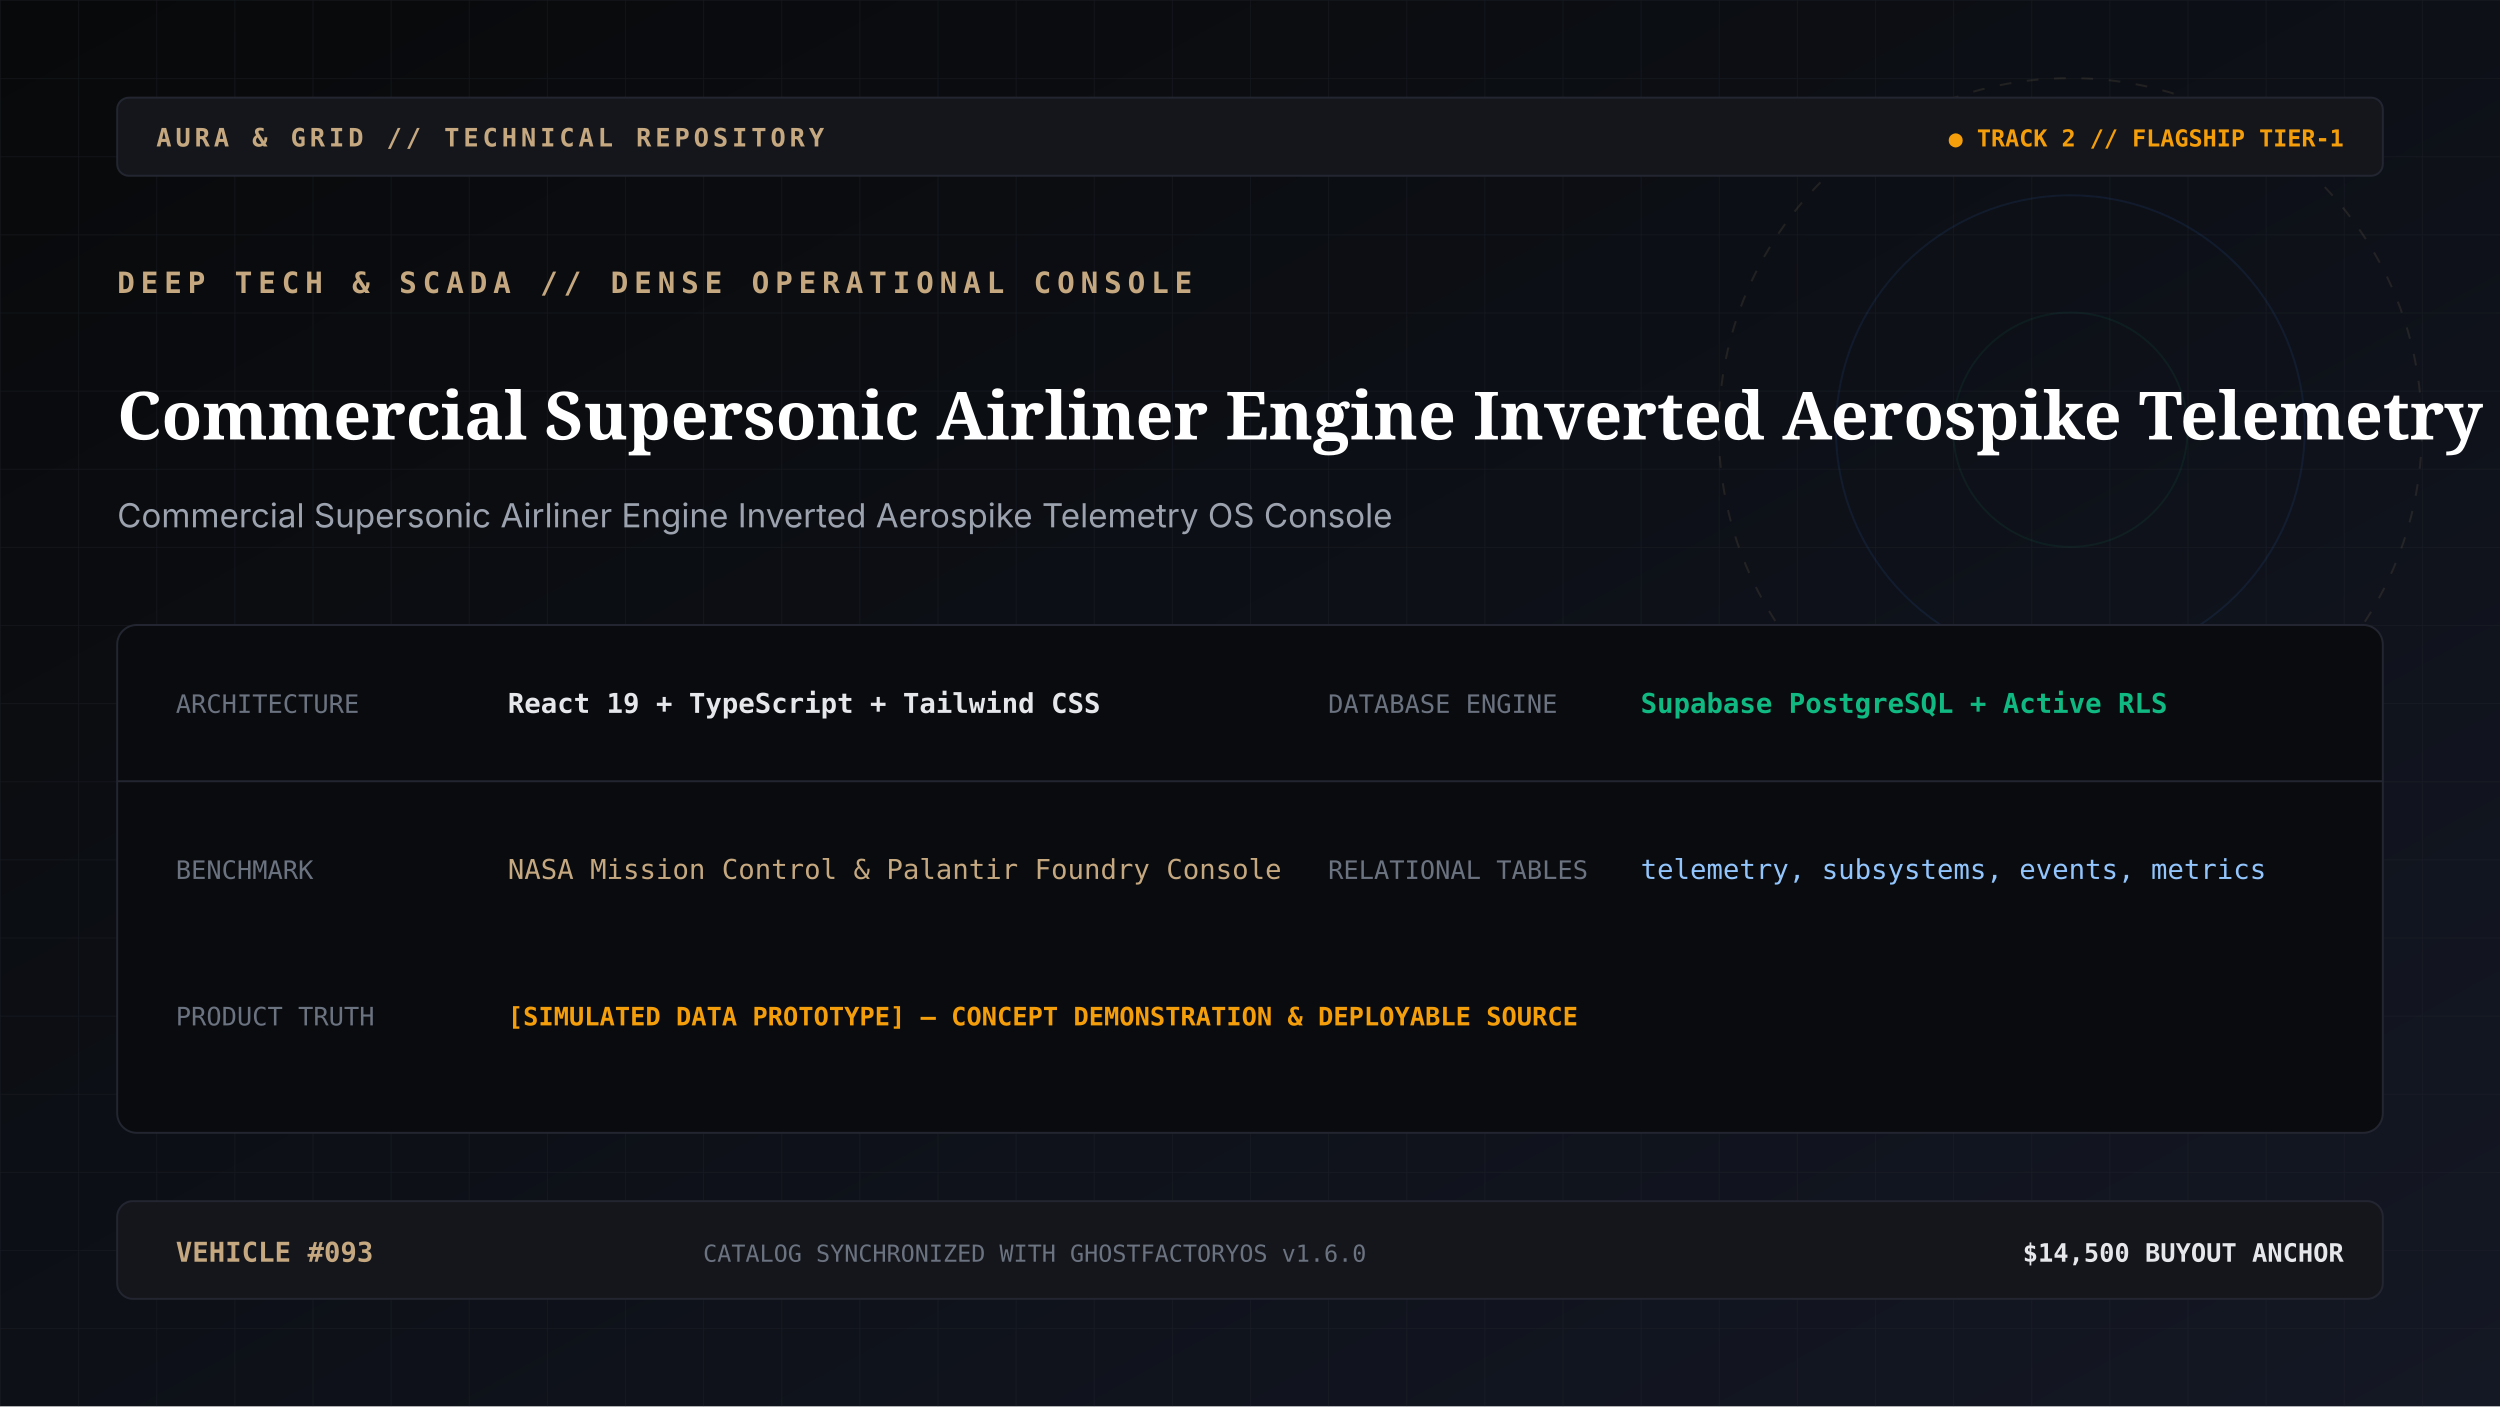
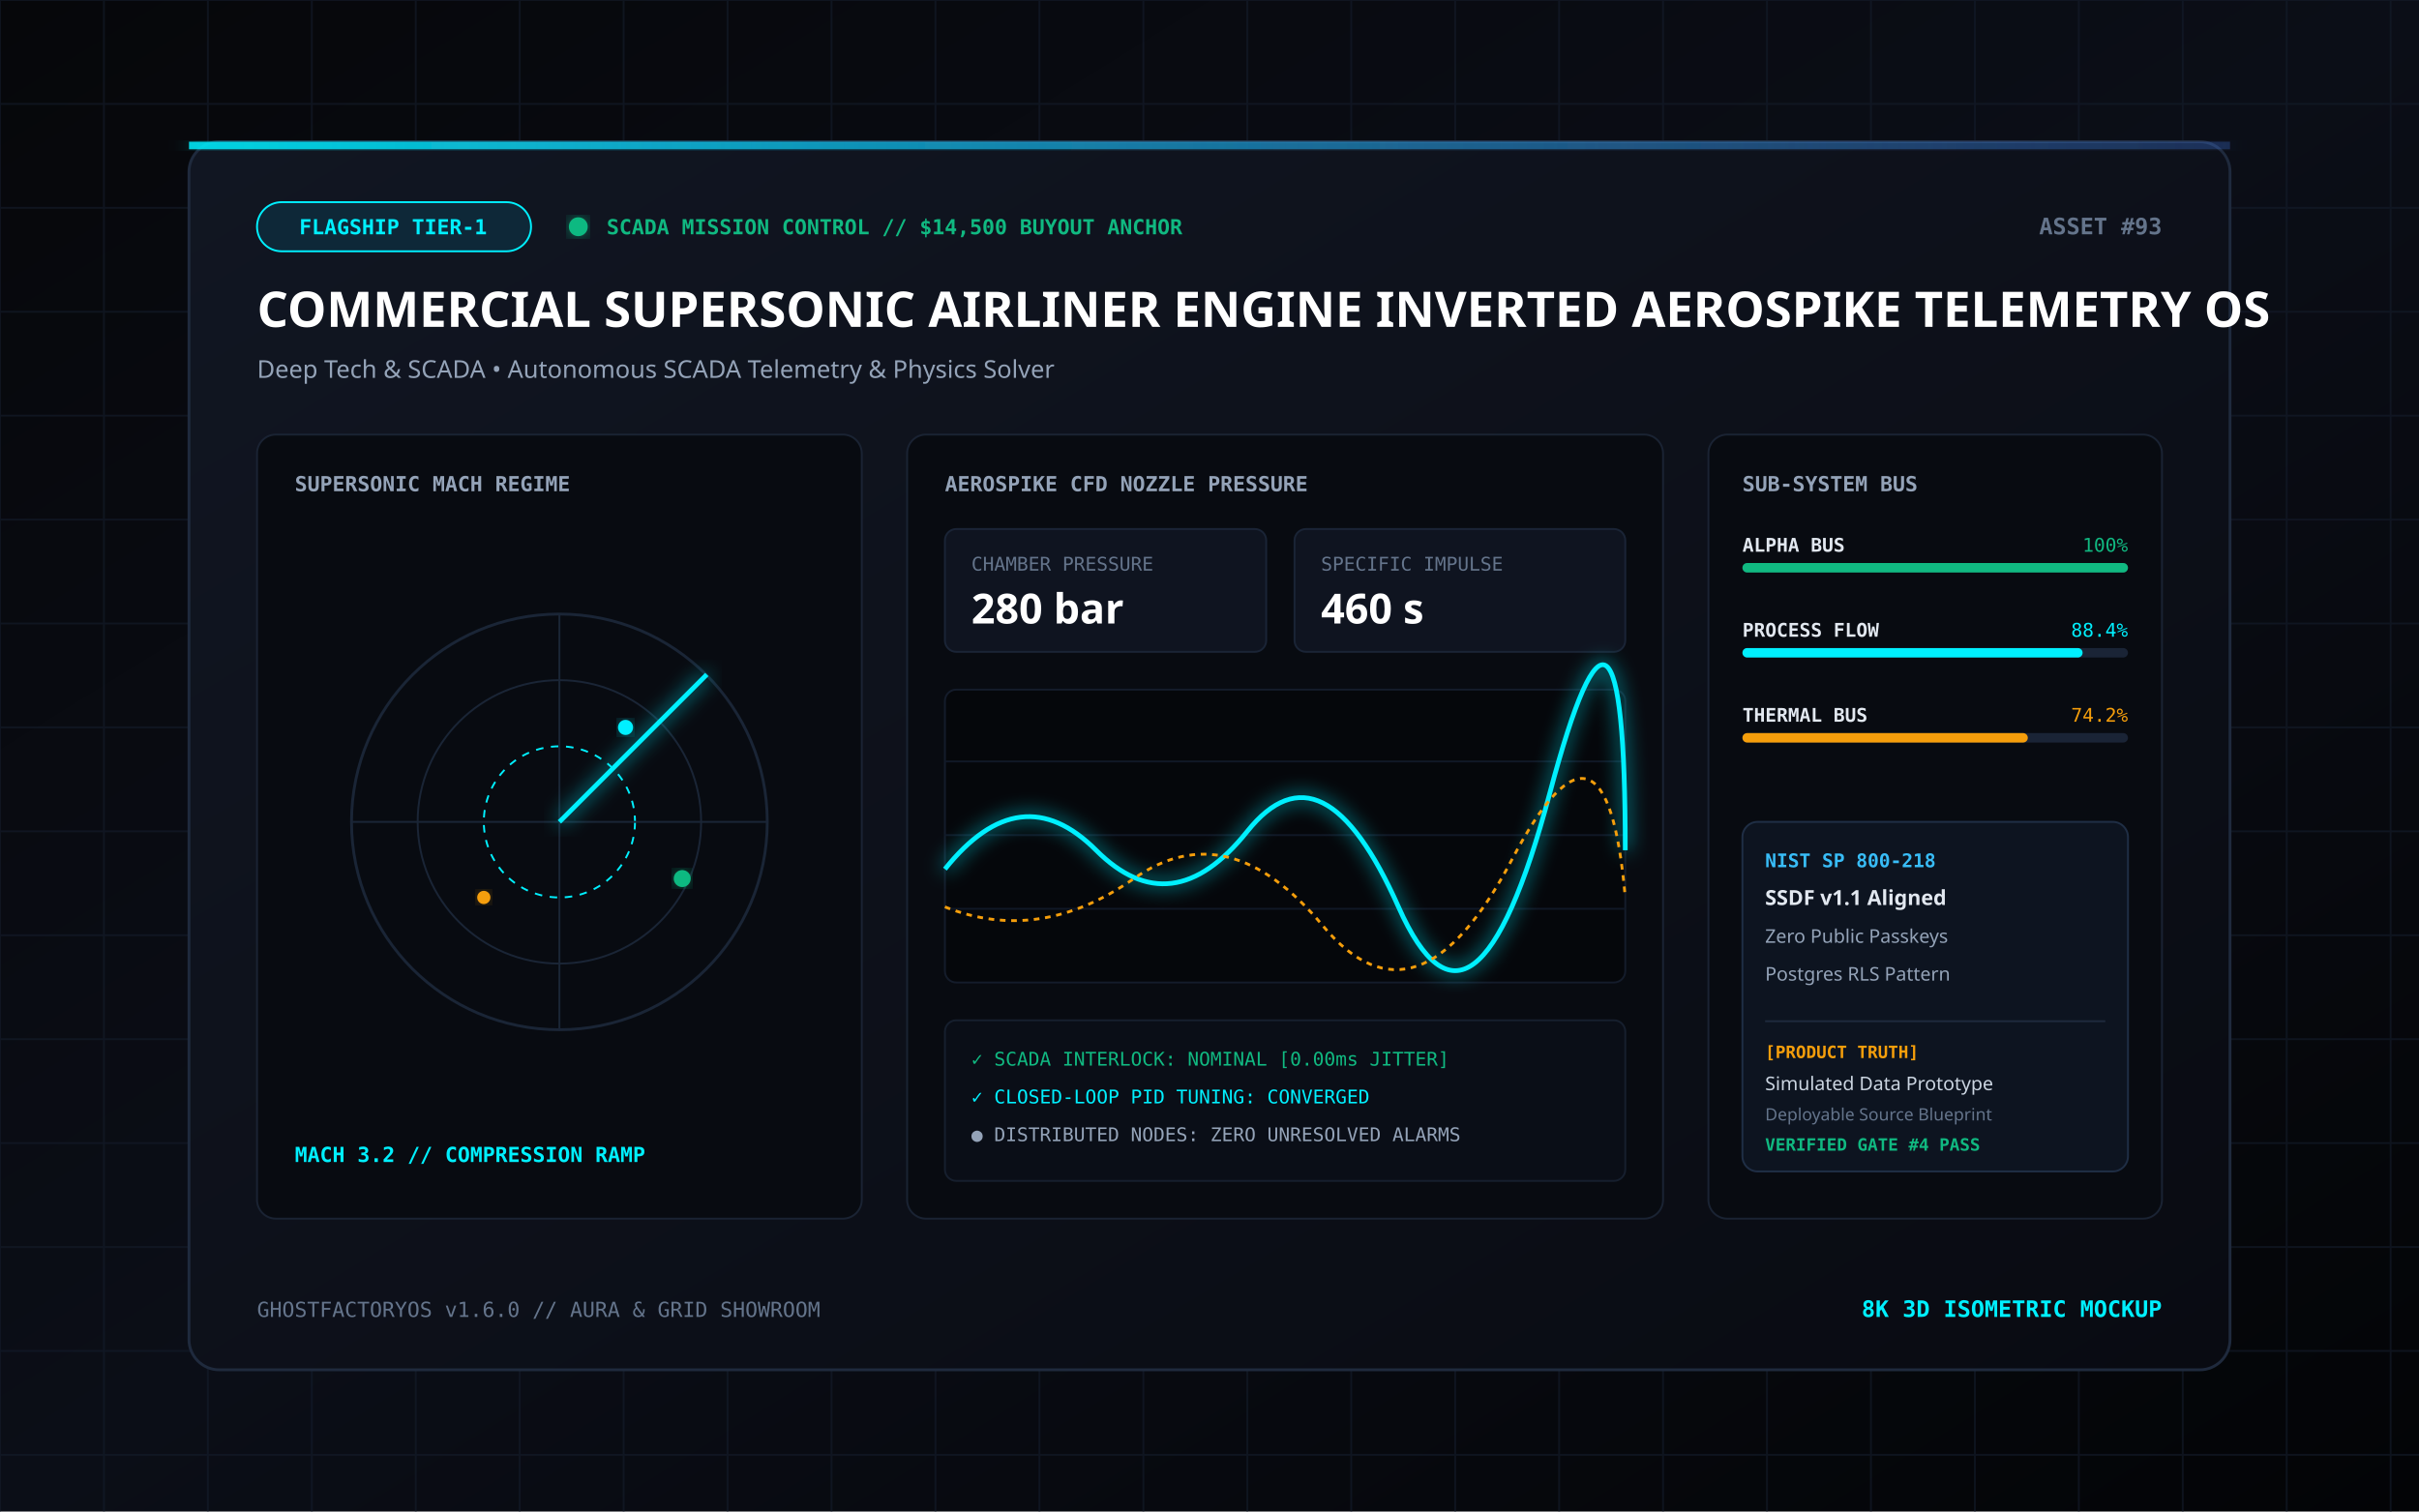
- <svg xmlns="http://www.w3.org/2000/svg" width="1280" height="720" viewBox="0 0 1280 720">
+ <svg xmlns="http://www.w3.org/2000/svg" width="1280" height="800" viewBox="0 0 1280 800">
  <defs>
-     <linearGradient id="bg-93" x1="0%" y1="0%" x2="100%" y2="100%">
-       <stop offset="0%" stop-color="#08090A" />
-       <stop offset="50%" stop-color="#0D1017" />
-       <stop offset="100%" stop-color="#141824" />
+     <linearGradient id="bgGrad_93" x1="0%" y1="0%" x2="100%" y2="100%">
+       <stop offset="0%" stop-color="#06070A" />
+       <stop offset="50%" stop-color="#0B0E17" />
+       <stop offset="100%" stop-color="#030406" />
    </linearGradient>
-     <pattern id="grid-93" width="40" height="40" patternUnits="userSpaceOnUse">
-       <path d="M 40 0 L 0 0 0 40" fill="none" stroke="#232630" stroke-width="0.75" stroke-opacity="0.45" />
-     </pattern>
+     <linearGradient id="cardGrad_93" x1="0%" y1="0%" x2="100%" y2="100%">
+       <stop offset="0%" stop-color="#111622" />
+       <stop offset="100%" stop-color="#090B12" />
+     </linearGradient>
+     <linearGradient id="cyanGlow_93" x1="0%" y1="0%" x2="100%" y2="0%">
+       <stop offset="0%" stop-color="#00F0FF" stop-opacity="0.85" />
+       <stop offset="100%" stop-color="#3B82F6" stop-opacity="0.25" />
+     </linearGradient>
+     <linearGradient id="amberGlow_93" x1="0%" y1="0%" x2="100%" y2="0%">
+       <stop offset="0%" stop-color="#F59E0B" stop-opacity="0.9" />
+       <stop offset="100%" stop-color="#EF4444" stop-opacity="0.2" />
+     </linearGradient>
+     <filter id="glow_93">
+       <feGaussianBlur stdDeviation="5" result="blur" />
+       <feMerge>
+         <feMergeNode in="blur" />
+         <feMergeNode in="SourceGraphic" />
+       </feMerge>
+     </filter>
  </defs>
-   <rect width="1280" height="720" fill="url(#bg-93)" />
-   <rect width="1280" height="720" fill="url(#grid-93)" />
-   <circle cx="1060" cy="220" r="180" fill="none" stroke="#C5A880" stroke-width="1" stroke-opacity="0.12" stroke-dasharray="6 8" />
-   <circle cx="1060" cy="220" r="120" fill="none" stroke="#3B82F6" stroke-width="1" stroke-opacity="0.1" />
-   <circle cx="1060" cy="220" r="60" fill="none" stroke="#10B981" stroke-width="1" stroke-opacity="0.08" />
-   <rect x="60" y="50" width="1160" height="40" fill="#14161C" rx="6" stroke="#232630" stroke-width="1" />
-   <text x="80" y="75" fill="#C5A880" font-family="'JetBrains Mono', monospace" font-size="13" font-weight="600" letter-spacing="2">AURA &amp; GRID // TECHNICAL REPOSITORY</text>
-   <text x="1200" y="75" text-anchor="end" fill="#F59E0B" font-family="'JetBrains Mono', monospace" font-size="12" font-weight="bold">● TRACK 2 // FLAGSHIP TIER-1</text>
-   <text x="60" y="150" fill="#C5A880" font-family="'JetBrains Mono', monospace" font-size="15" font-weight="bold" letter-spacing="3">DEEP TECH &amp; SCADA // DENSE OPERATIONAL CONSOLE</text>
-   <text x="60" y="225" fill="#FFFFFF" font-family="'Playfair Display', Georgia, serif" font-size="34" font-weight="bold">Commercial Supersonic Airliner Engine Inverted Aerospike Telemetry OS</text>
-   <text x="60" y="270" fill="#9CA3AF" font-family="'Inter', sans-serif" font-size="17">Commercial Supersonic Airliner Engine Inverted Aerospike Telemetry OS Console</text>
-   <rect x="60" y="320" width="1160" height="260" fill="#090B0E" rx="10" stroke="#232630" stroke-width="1" />
-   <line x1="60" y1="400" x2="1220" y2="400" stroke="#232630" stroke-width="1" />
-   <text x="90" y="365" fill="#6B7280" font-family="'JetBrains Mono', monospace" font-size="13">ARCHITECTURE</text>
-   <text x="260" y="365" fill="#E5E7EB" font-family="'JetBrains Mono', monospace" font-size="14" font-weight="bold">React 19 + TypeScript + Tailwind CSS</text>
-   <text x="680" y="365" fill="#6B7280" font-family="'JetBrains Mono', monospace" font-size="13">DATABASE ENGINE</text>
-   <text x="840" y="365" fill="#10B981" font-family="'JetBrains Mono', monospace" font-size="14" font-weight="bold">Supabase PostgreSQL + Active RLS</text>
-   <text x="90" y="450" fill="#6B7280" font-family="'JetBrains Mono', monospace" font-size="13">BENCHMARK</text>
-   <text x="260" y="450" fill="#C5A880" font-family="'JetBrains Mono', monospace" font-size="14">NASA Mission Control &amp; Palantir Foundry Console</text>
-   <text x="680" y="450" fill="#6B7280" font-family="'JetBrains Mono', monospace" font-size="13">RELATIONAL TABLES</text>
-   <text x="840" y="450" fill="#93C5FD" font-family="'JetBrains Mono', monospace" font-size="14">telemetry, subsystems, events, metrics</text>
-   <text x="90" y="525" fill="#6B7280" font-family="'JetBrains Mono', monospace" font-size="13">PRODUCT TRUTH</text>
-   <text x="260" y="525" fill="#F59E0B" font-family="'JetBrains Mono', monospace" font-size="13" font-weight="600">[SIMULATED DATA PROTOTYPE] — CONCEPT DEMONSTRATION &amp; DEPLOYABLE SOURCE</text>
-   <rect x="60" y="615" width="1160" height="50" fill="#14161C" rx="8" stroke="#232630" stroke-width="1" />
-   <text x="90" y="646" fill="#C5A880" font-family="'JetBrains Mono', monospace" font-size="14" font-weight="bold">VEHICLE #093</text>
-   <text x="360" y="646" fill="#6B7280" font-family="'JetBrains Mono', monospace" font-size="12">CATALOG SYNCHRONIZED WITH GHOSTFACTORYOS v1.6.0</text>
-   <text x="1200" y="646" text-anchor="end" fill="#E5E7EB" font-family="'JetBrains Mono', monospace" font-size="13" font-weight="bold">$14,500 BUYOUT ANCHOR</text>
+   <rect width="1280" height="800" fill="url(#bgGrad_93)" />
+   <g stroke="#141C2B" stroke-width="1" opacity="0.6">
+     <line x1="0" y1="0" x2="0" y2="800" />
+     <line x1="55" y1="0" x2="55" y2="800" />
+     <line x1="110" y1="0" x2="110" y2="800" />
+     <line x1="165" y1="0" x2="165" y2="800" />
+     <line x1="220" y1="0" x2="220" y2="800" />
+     <line x1="275" y1="0" x2="275" y2="800" />
+     <line x1="330" y1="0" x2="330" y2="800" />
+     <line x1="385" y1="0" x2="385" y2="800" />
+     <line x1="440" y1="0" x2="440" y2="800" />
+     <line x1="495" y1="0" x2="495" y2="800" />
+     <line x1="550" y1="0" x2="550" y2="800" />
+     <line x1="605" y1="0" x2="605" y2="800" />
+     <line x1="660" y1="0" x2="660" y2="800" />
+     <line x1="715" y1="0" x2="715" y2="800" />
+     <line x1="770" y1="0" x2="770" y2="800" />
+     <line x1="825" y1="0" x2="825" y2="800" />
+     <line x1="880" y1="0" x2="880" y2="800" />
+     <line x1="935" y1="0" x2="935" y2="800" />
+     <line x1="990" y1="0" x2="990" y2="800" />
+     <line x1="1045" y1="0" x2="1045" y2="800" />
+     <line x1="1100" y1="0" x2="1100" y2="800" />
+     <line x1="1155" y1="0" x2="1155" y2="800" />
+     <line x1="1210" y1="0" x2="1210" y2="800" />
+     <line x1="1265" y1="0" x2="1265" y2="800" />
+     <line x1="1320" y1="0" x2="1320" y2="800" />
+     <line x1="0" y1="0" x2="1280" y2="0" />
+     <line x1="0" y1="55" x2="1280" y2="55" />
+     <line x1="0" y1="110" x2="1280" y2="110" />
+     <line x1="0" y1="165" x2="1280" y2="165" />
+     <line x1="0" y1="220" x2="1280" y2="220" />
+     <line x1="0" y1="275" x2="1280" y2="275" />
+     <line x1="0" y1="330" x2="1280" y2="330" />
+     <line x1="0" y1="385" x2="1280" y2="385" />
+     <line x1="0" y1="440" x2="1280" y2="440" />
+     <line x1="0" y1="495" x2="1280" y2="495" />
+     <line x1="0" y1="550" x2="1280" y2="550" />
+     <line x1="0" y1="605" x2="1280" y2="605" />
+     <line x1="0" y1="660" x2="1280" y2="660" />
+     <line x1="0" y1="715" x2="1280" y2="715" />
+     <line x1="0" y1="770" x2="1280" y2="770" />
+     <line x1="0" y1="825" x2="1280" y2="825" />
+   </g>
+   <g transform="translate(100, 75)">
+     <rect x="0" y="0" width="1080" height="650" rx="16" fill="url(#cardGrad_93)" stroke="#1F2A3D" stroke-width="1.5" />
+     <rect x="0" y="0" width="1080" height="4" fill="url(#cyanGlow_93)" filter="url(#glow_93)" />
+     <g transform="translate(36, 32)">
+       <rect x="0" y="0" width="145" height="26" rx="13" fill="#0E2838" stroke="#00F0FF" stroke-width="1" />
+       <text x="72" y="17" fill="#00F0FF" font-family="monospace" font-size="11" font-weight="700" text-anchor="middle">FLAGSHIP TIER-1</text>
+       <circle cx="170" cy="13" r="5" fill="#10B981" filter="url(#glow_93)" />
+       <text x="185" y="17" fill="#10B981" font-family="monospace" font-size="11" font-weight="600">SCADA MISSION CONTROL // $14,500 BUYOUT ANCHOR</text>
+       <text x="1008" y="17" fill="#64748B" font-family="monospace" font-size="12" text-anchor="end" font-weight="600">ASSET #93</text>
+     </g>
+     <text x="36" y="98" fill="#FFFFFF" font-family="sans-serif" font-size="26" font-weight="800">COMMERCIAL SUPERSONIC AIRLINER ENGINE INVERTED AEROSPIKE TELEMETRY OS</text>
+     <text x="36" y="125" fill="#94A3B8" font-family="sans-serif" font-size="13" font-weight="500">Deep Tech &amp; SCADA • Autonomous SCADA Telemetry &amp; Physics Solver</text>
+     <g transform="translate(36, 155)">
+       <rect width="320" height="415" rx="10" fill="#080B11" stroke="#1A2333" stroke-width="1" />
+       <text x="20" y="30" fill="#94A3B8" font-family="monospace" font-size="11" font-weight="700">SUPERSONIC MACH REGIME</text>
+       <circle cx="160" cy="205" r="110" fill="none" stroke="#1A2536" stroke-width="1.5" />
+       <circle cx="160" cy="205" r="75" fill="none" stroke="#1A2536" stroke-width="1" />
+       <circle cx="160" cy="205" r="40" fill="none" stroke="#00F0FF" stroke-width="1" stroke-dasharray="4,4" />
+       <line x1="160" y1="95" x2="160" y2="315" stroke="#1A2536" stroke-width="1" />
+       <line x1="50" y1="205" x2="270" y2="205" stroke="#1A2536" stroke-width="1" />
+       <line x1="160" y1="205" x2="238" y2="127" stroke="#00F0FF" stroke-width="2.5" filter="url(#glow_93)" />
+       <circle cx="195" cy="155" r="4" fill="#00F0FF" filter="url(#glow_93)" />
+       <circle cx="120" cy="245" r="3.5" fill="#F59E0B" filter="url(#glow_93)" />
+       <circle cx="225" cy="235" r="4.5" fill="#10B981" filter="url(#glow_93)" />
+       <text x="20" y="385" fill="#00F0FF" font-family="monospace" font-size="11" font-weight="700">MACH 3.2 // COMPRESSION RAMP</text>
+     </g>
+     <g transform="translate(380, 155)">
+       <rect width="400" height="415" rx="10" fill="#080B11" stroke="#1A2333" stroke-width="1" />
+       <text x="20" y="30" fill="#94A3B8" font-family="monospace" font-size="11" font-weight="700">AEROSPIKE CFD NOZZLE PRESSURE</text>
+       <g transform="translate(20, 50)">
+         <rect width="170" height="65" rx="6" fill="#0F1420" stroke="#1A2436" stroke-width="1" />
+         <text x="14" y="22" fill="#64748B" font-family="monospace" font-size="10">CHAMBER PRESSURE</text>
+         <text x="14" y="50" fill="#FFFFFF" font-family="sans-serif" font-size="22" font-weight="700">280 bar</text>
+       </g>
+       <g transform="translate(205, 50)">
+         <rect width="175" height="65" rx="6" fill="#0F1420" stroke="#1A2436" stroke-width="1" />
+         <text x="14" y="22" fill="#64748B" font-family="monospace" font-size="10">SPECIFIC IMPULSE</text>
+         <text x="14" y="50" fill="#FFFFFF" font-family="sans-serif" font-size="22" font-weight="700">460 s</text>
+       </g>
+       <g transform="translate(20, 135)">
+         <rect width="360" height="155" rx="6" fill="#05070B" stroke="#141C2B" stroke-width="1" />
+         <line x1="0" y1="38" x2="360" y2="38" stroke="#101826" stroke-width="1" />
+         <line x1="0" y1="77" x2="360" y2="77" stroke="#101826" stroke-width="1" />
+         <line x1="0" y1="116" x2="360" y2="116" stroke="#101826" stroke-width="1" />
+         <path d="M 0 95 Q 40 45 80 85 T 160 75 T 240 115 T 320 55 T 360 85" fill="none" stroke="#00F0FF" stroke-width="2.5" filter="url(#glow_93)" />
+         <path d="M 0 115 Q 50 135 100 100 T 200 125 T 300 90 T 360 110" fill="none" stroke="#F59E0B" stroke-width="1.5" stroke-dasharray="3,3" />
+       </g>
+       <g transform="translate(20, 310)">
+         <rect width="360" height="85" rx="6" fill="#0A0E17" stroke="#161F2E" stroke-width="1" />
+         <text x="14" y="24" fill="#10B981" font-family="monospace" font-size="10">✓ SCADA INTERLOCK: NOMINAL [0.00ms JITTER]</text>
+         <text x="14" y="44" fill="#00F0FF" font-family="monospace" font-size="10">✓ CLOSED-LOOP PID TUNING: CONVERGED</text>
+         <text x="14" y="64" fill="#94A3B8" font-family="monospace" font-size="10">● DISTRIBUTED NODES: ZERO UNRESOLVED ALARMS</text>
+       </g>
+     </g>
+     <g transform="translate(804, 155)">
+       <rect width="240" height="415" rx="10" fill="#080B11" stroke="#1A2333" stroke-width="1" />
+       <text x="18" y="30" fill="#94A3B8" font-family="monospace" font-size="11" font-weight="700">SUB-SYSTEM BUS</text>
+       <g transform="translate(18, 50)">
+         <text x="0" y="12" fill="#E2E8F0" font-family="monospace" font-size="10" font-weight="600">ALPHA BUS</text>
+         <text x="204" y="12" fill="#10B981" font-family="monospace" font-size="10" text-anchor="end">100%</text>
+         <rect x="0" y="18" width="204" height="5" rx="2.5" fill="#1A2436" />
+         <rect x="0" y="18" width="204" height="5" rx="2.5" fill="#10B981" />
+       </g>
+       <g transform="translate(18, 95)">
+         <text x="0" y="12" fill="#E2E8F0" font-family="monospace" font-size="10" font-weight="600">PROCESS FLOW</text>
+         <text x="204" y="12" fill="#00F0FF" font-family="monospace" font-size="10" text-anchor="end">88.4%</text>
+         <rect x="0" y="18" width="204" height="5" rx="2.5" fill="#1A2436" />
+         <rect x="0" y="18" width="180" height="5" rx="2.5" fill="#00F0FF" />
+       </g>
+       <g transform="translate(18, 140)">
+         <text x="0" y="12" fill="#E2E8F0" font-family="monospace" font-size="10" font-weight="600">THERMAL BUS</text>
+         <text x="204" y="12" fill="#F59E0B" font-family="monospace" font-size="10" text-anchor="end">74.2%</text>
+         <rect x="0" y="18" width="204" height="5" rx="2.5" fill="#1A2436" />
+         <rect x="0" y="18" width="151" height="5" rx="2.5" fill="#F59E0B" />
+       </g>
+       <g transform="translate(18, 205)">
+         <rect width="204" height="185" rx="8" fill="#0D1420" stroke="#1F2E45" stroke-width="1" />
+         <text x="12" y="24" fill="#38BDF8" font-family="monospace" font-size="10" font-weight="700">NIST SP 800-218</text>
+         <text x="12" y="44" fill="#E2E8F0" font-family="sans-serif" font-size="11" font-weight="600">SSDF v1.1 Aligned</text>
+         <text x="12" y="64" fill="#94A3B8" font-family="sans-serif" font-size="10">Zero Public Passkeys</text>
+         <text x="12" y="84" fill="#94A3B8" font-family="sans-serif" font-size="10">Postgres RLS Pattern</text>
+         <rect x="12" y="105" width="180" height="1" fill="#1E2A3D" />
+         <text x="12" y="125" fill="#F59E0B" font-family="monospace" font-size="9" font-weight="700">[PRODUCT TRUTH]</text>
+         <text x="12" y="142" fill="#CBD5E1" font-family="sans-serif" font-size="10">Simulated Data Prototype</text>
+         <text x="12" y="158" fill="#64748B" font-family="sans-serif" font-size="9">Deployable Source Blueprint</text>
+         <text x="12" y="174" fill="#10B981" font-family="monospace" font-size="9" font-weight="700">VERIFIED GATE #4 PASS</text>
+       </g>
+     </g>
+     <g transform="translate(36, 600)">
+       <text x="0" y="22" fill="#64748B" font-family="monospace" font-size="11">GHOSTFACTORYOS v1.6.0 // AURA &amp; GRID SHOWROOM</text>
+       <text x="1008" y="22" fill="#00F0FF" font-family="monospace" font-size="12" font-weight="700" text-anchor="end">8K 3D ISOMETRIC MOCKUP</text>
+     </g>
+   </g>
</svg>
